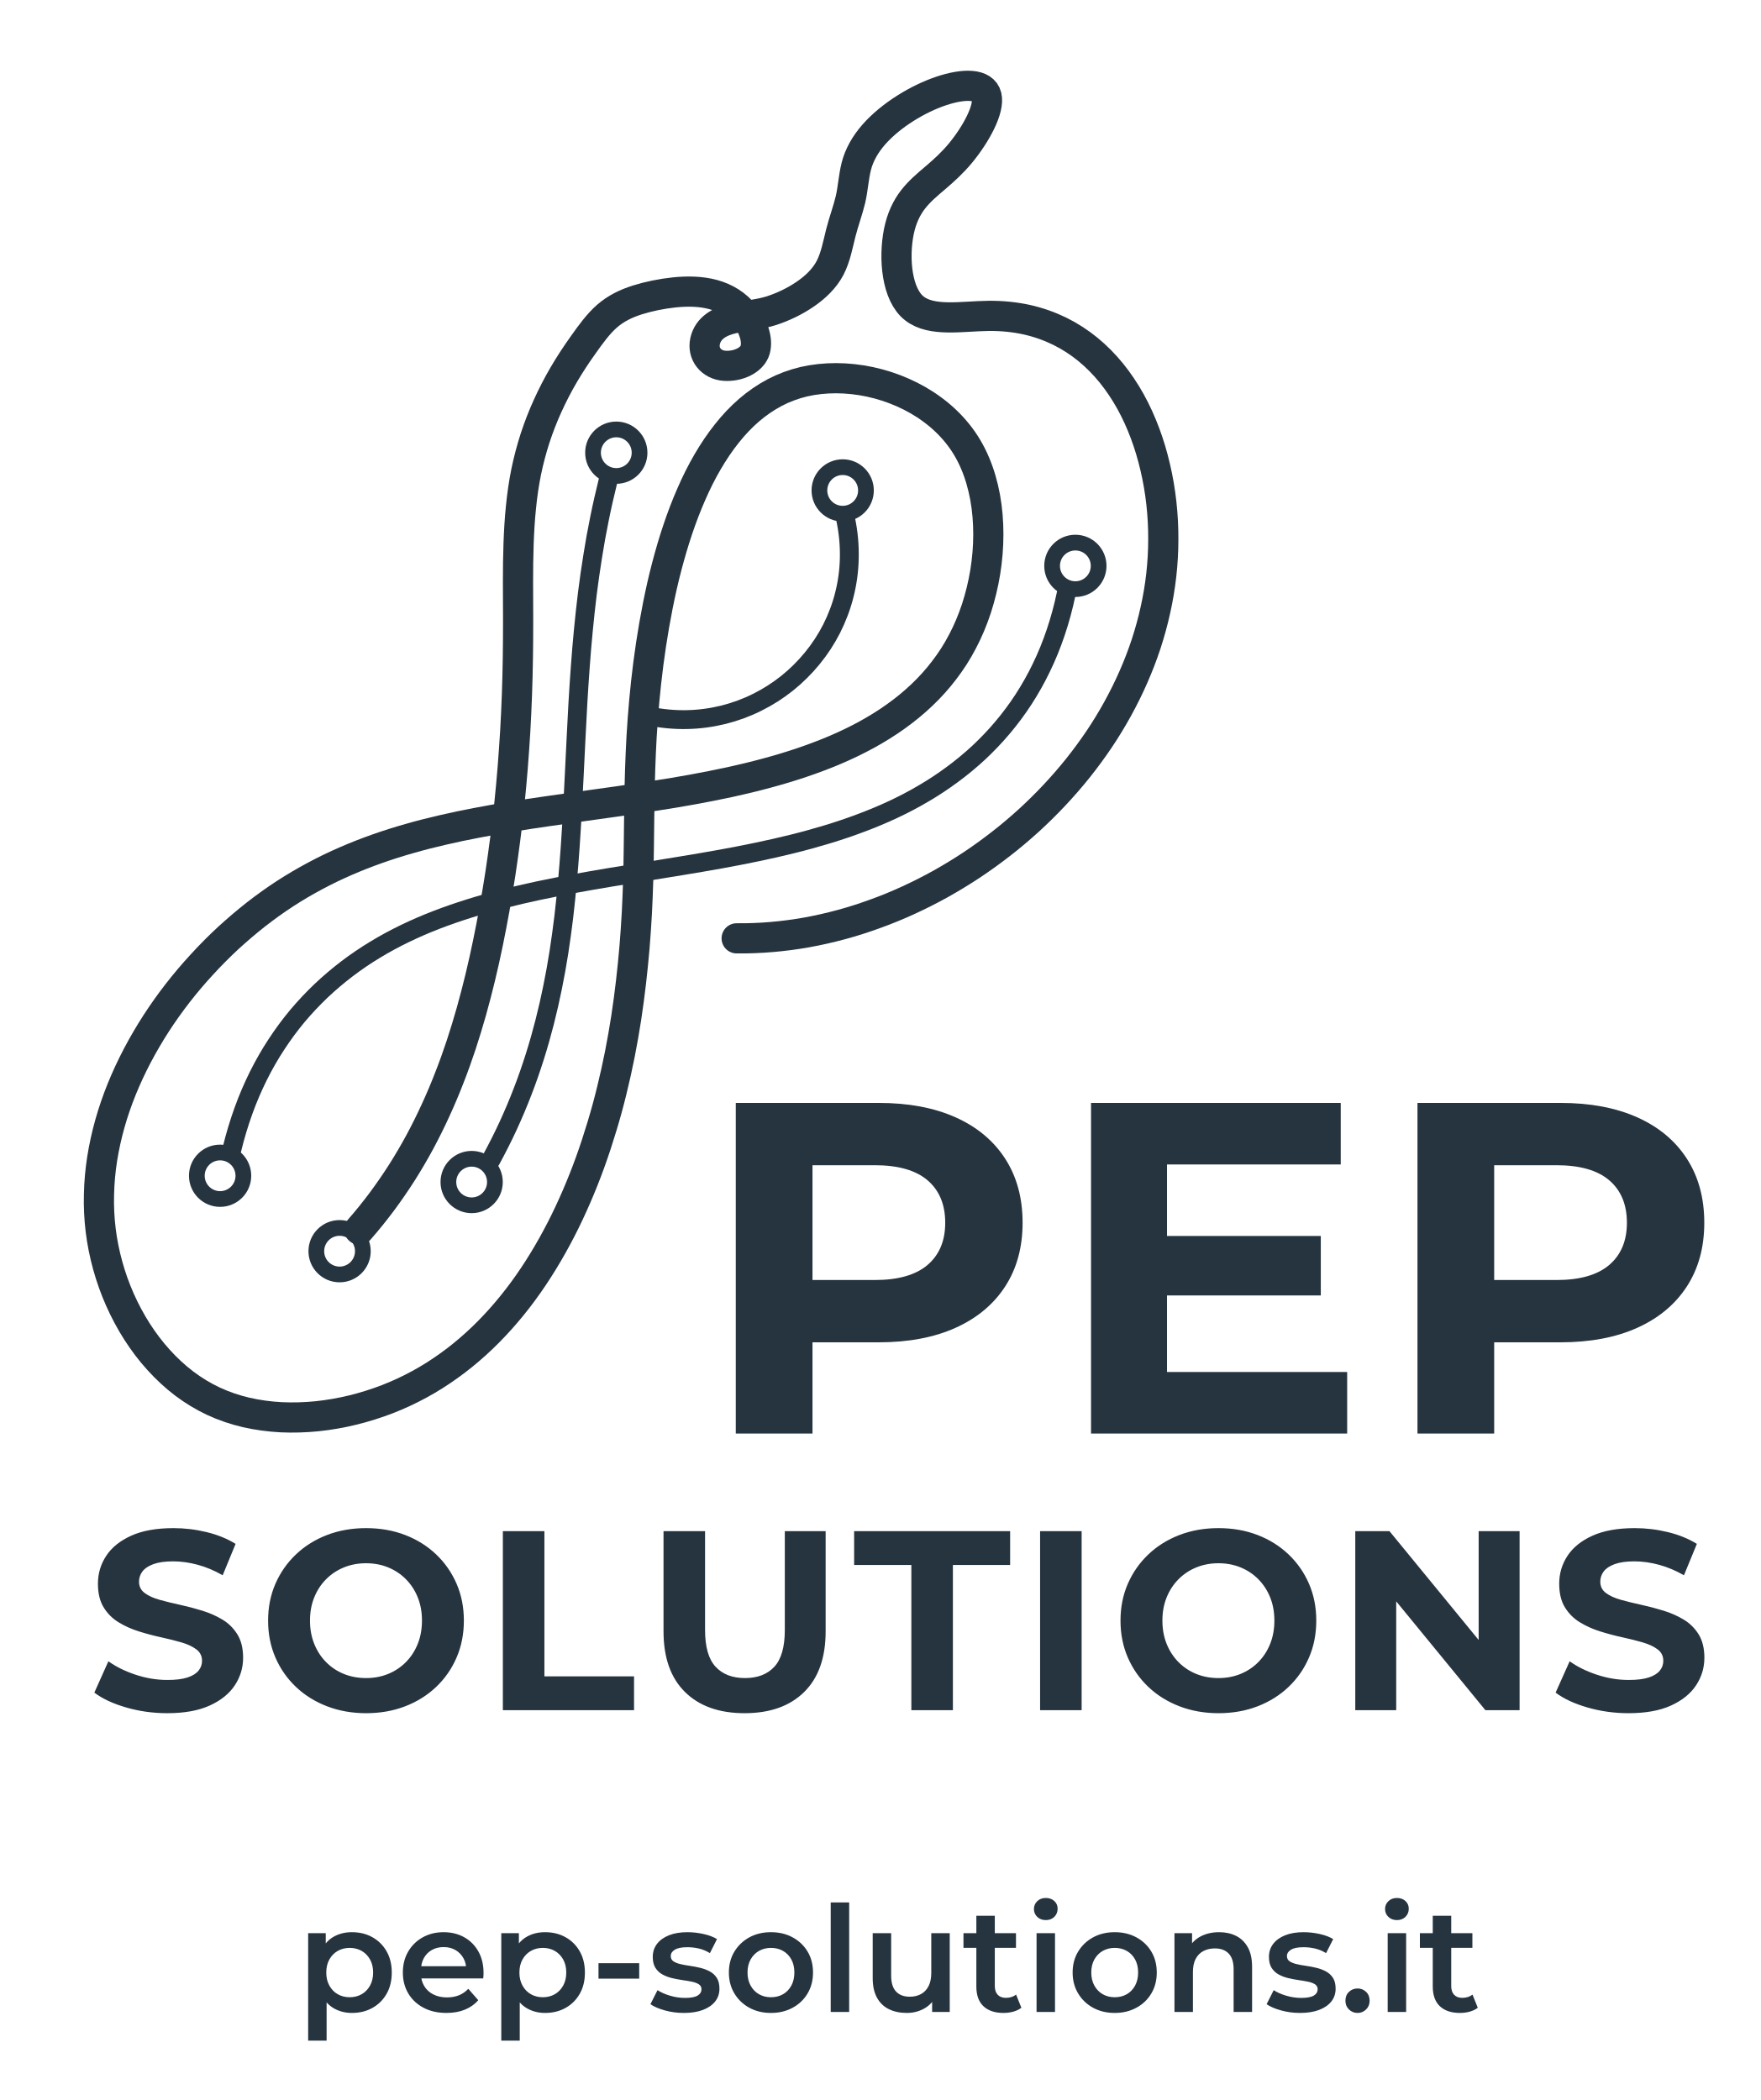
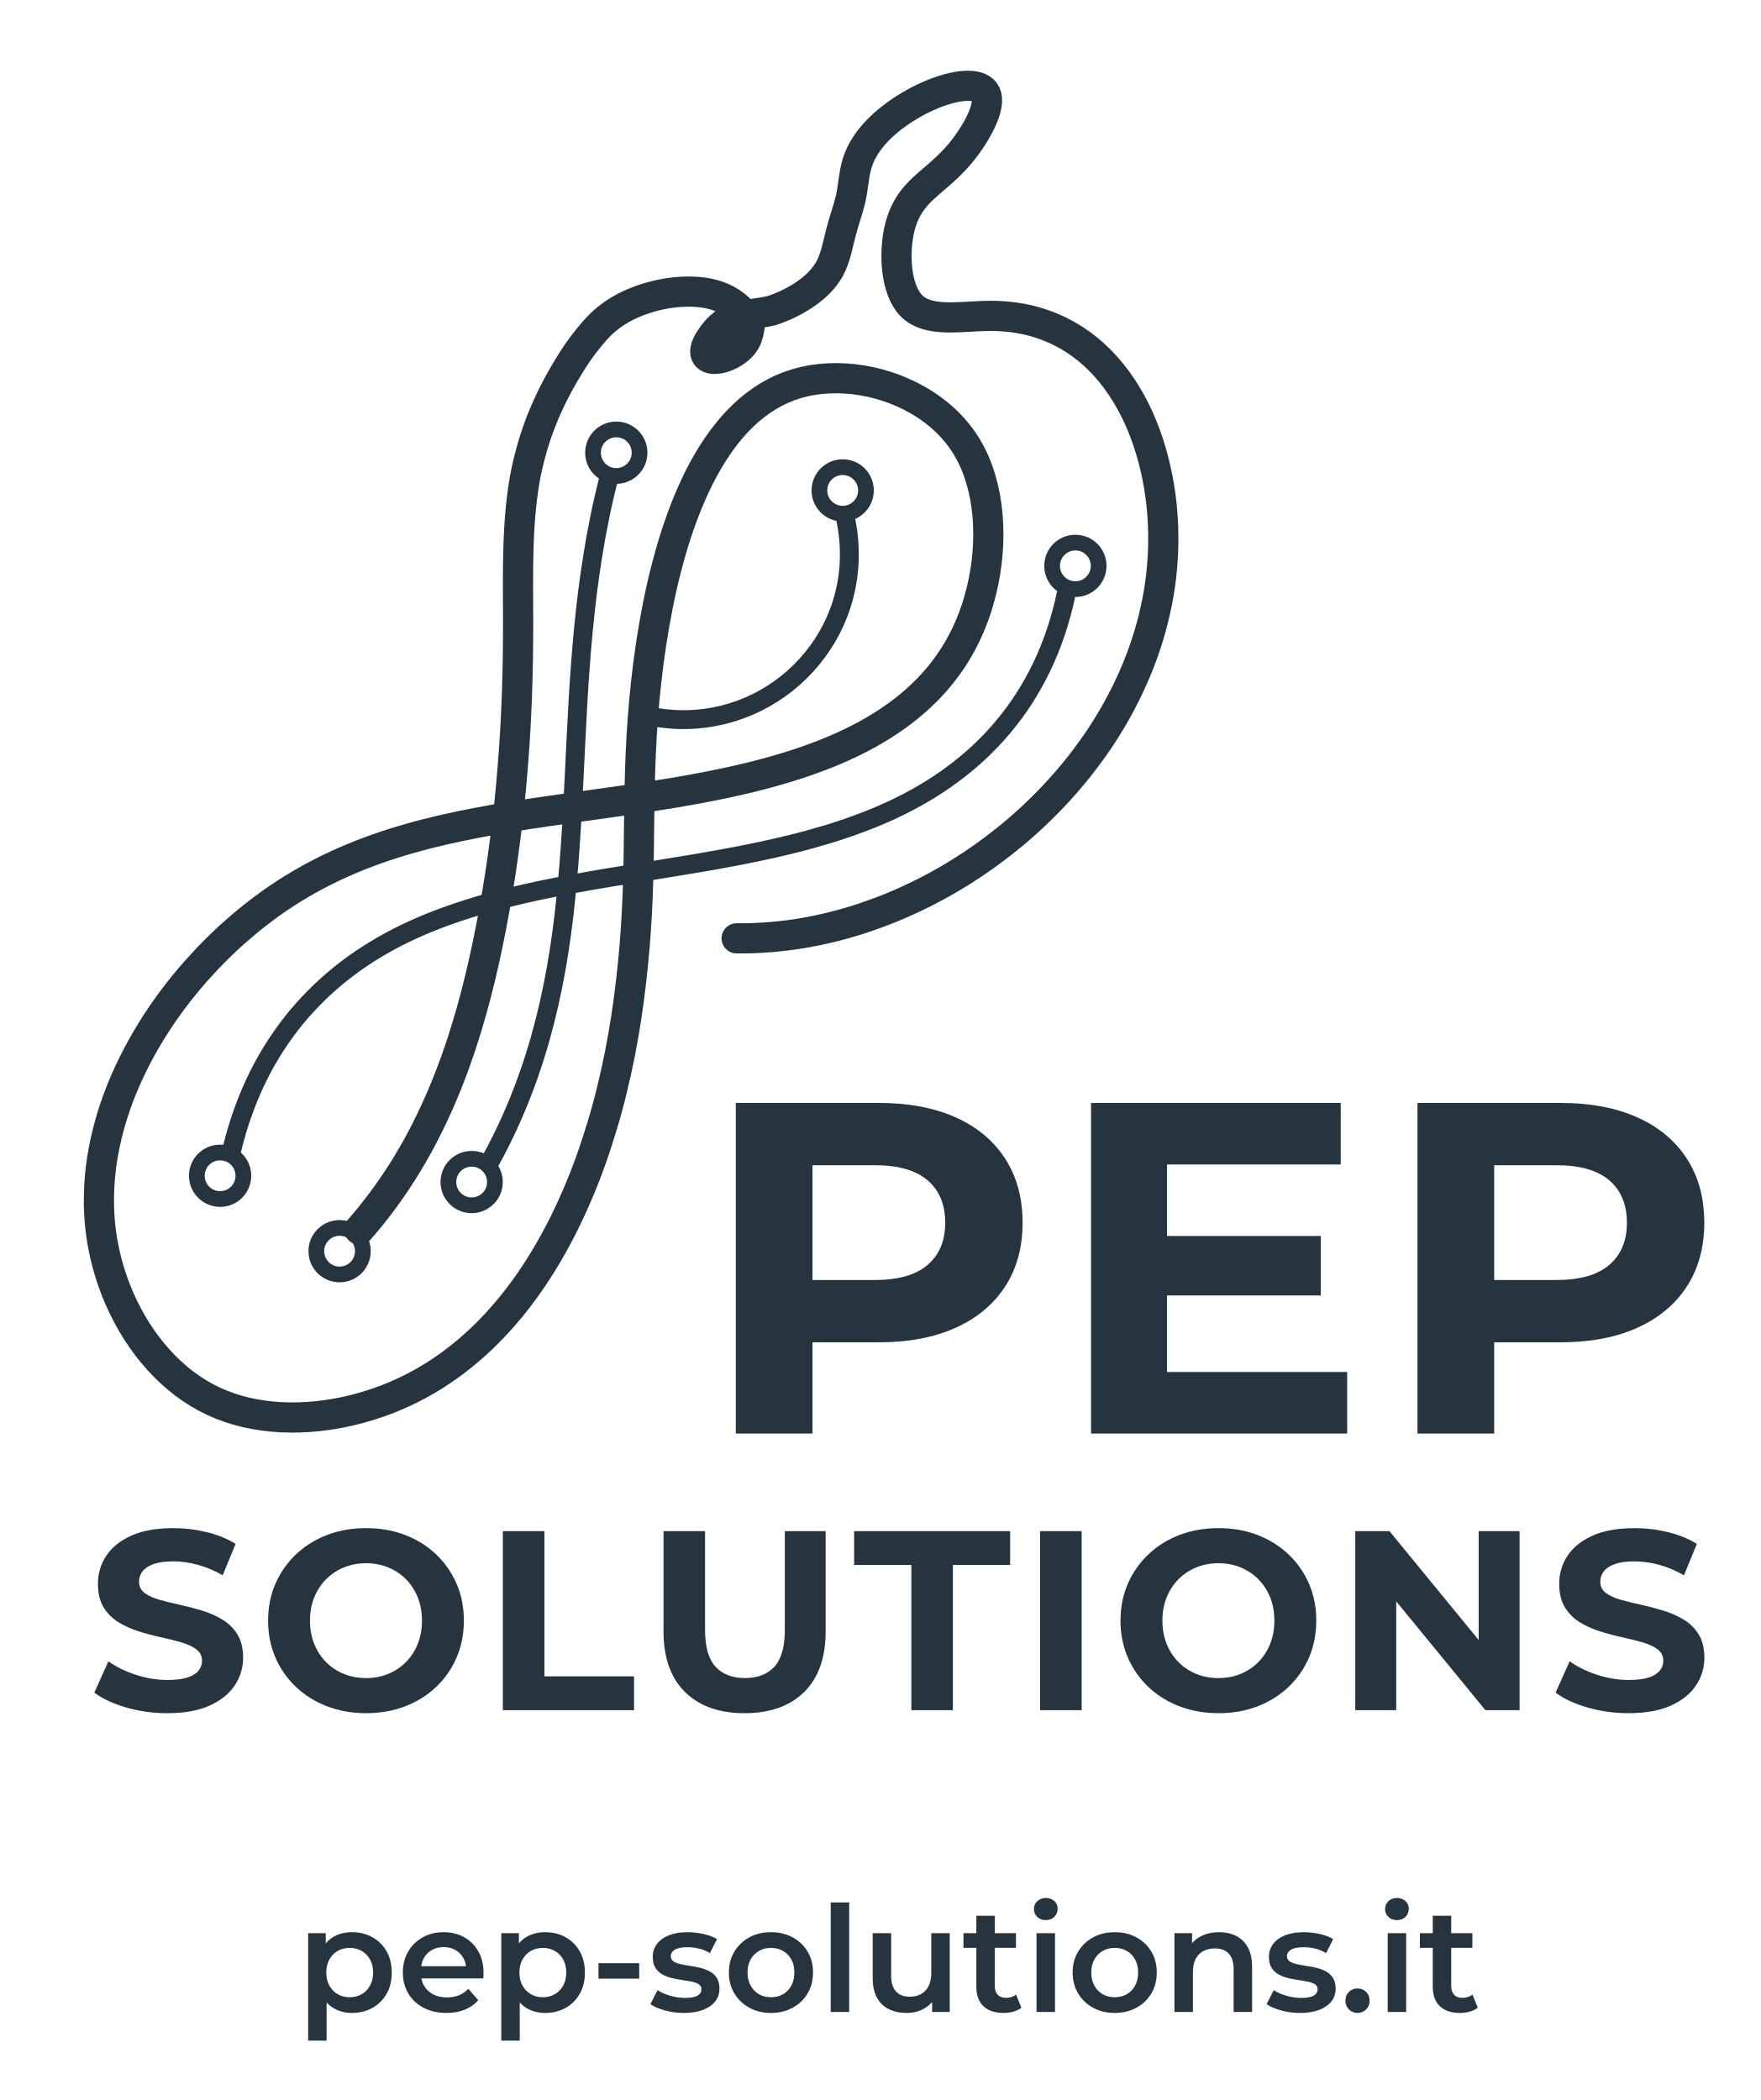
<svg xmlns="http://www.w3.org/2000/svg" viewBox="82 162 280 334" fill="none" stroke-linecap="round" stroke-linejoin="round">
  <g transform="translate(86 168)">
    <g stroke="#26343F" stroke-width="4.8" data-spesse="1">
-       <path d="M53.13 189.56 C54.41 188.1 55.61 186.61 56.75 185.08 C57.88 183.55 58.95 182 59.96 180.41 C60.96 178.82 61.91 177.21 62.79 175.57 C63.67 173.93 64.5 172.26 65.27 170.57 C66.05 168.88 66.77 167.17 67.44 165.44 C68.12 163.72 68.74 161.97 69.33 160.2 C69.91 158.44 70.45 156.66 70.96 154.86 C71.46 153.07 71.93 151.27 72.37 149.45 C72.81 147.64 73.21 145.81 73.59 143.98 C73.97 142.15 74.32 140.31 74.65 138.47 C74.98 136.63 75.28 134.79 75.57 132.94 C75.85 131.09 76.11 129.23 76.35 127.36 C76.59 125.5 76.81 123.62 77.01 121.74 C77.2 119.86 77.38 117.97 77.53 116.06 C77.68 114.16 77.81 112.25 77.93 110.32 C78.04 108.4 78.13 106.46 78.2 104.51 C78.27 102.56 78.32 100.59 78.35 98.61 C78.38 96.63 78.39 94.64 78.39 92.63 C78.38 90.62 78.37 88.6 78.37 86.58 C78.37 84.56 78.39 82.55 78.46 80.56 C78.53 78.58 78.64 76.61 78.84 74.69 C79.03 72.76 79.3 70.88 79.67 69.05 C80.05 67.22 80.52 65.44 81.08 63.7 C81.65 61.96 82.31 60.25 83.07 58.58 C83.83 56.9 84.68 55.25 85.63 53.62 C86.58 52 87.63 50.39 88.78 48.79 C89.92 47.18 91.14 45.49 92.54 44.27 C93.95 43.05 95.56 42.27 97.36 41.7 C99.16 41.14 101.17 40.72 103.26 40.5 C105.34 40.29 107.47 40.32 109.41 40.85 C111.36 41.38 113.14 42.45 114.45 44.15 C115.76 45.84 116.54 48 116.08 49.64 C115.61 51.28 113.38 52.32 111.23 52.18 C109.08 52.03 107.66 50.27 108.13 48.22 C108.6 46.17 110.41 45.14 112.5 44.66 C114.6 44.18 116.85 44 118.68 43.41 C120.51 42.81 122.31 41.96 123.98 40.83 C125.65 39.7 127.11 38.3 128 36.6 C128.88 34.89 129.23 32.91 129.7 31.05 C130.17 29.2 130.81 27.51 131.23 25.77 C131.64 24.03 131.72 22.21 132.17 20.43 C132.62 18.66 133.59 16.94 134.97 15.37 C136.35 13.81 138.1 12.4 139.97 11.22 C141.83 10.04 143.8 9.1 145.63 8.48 C147.47 7.86 149.16 7.56 150.45 7.67 C151.74 7.77 152.63 8.29 152.88 9.29 C153.12 10.3 152.73 11.78 151.95 13.4 C151.17 15.03 150.02 16.78 148.74 18.34 C147.46 19.89 146.08 21.13 144.77 22.25 C143.46 23.36 142.22 24.4 141.19 25.72 C140.17 27.04 139.37 28.68 138.93 30.84 C138.5 32.99 138.42 35.52 138.8 37.77 C139.18 40.03 140.02 41.99 141.41 43.06 C142.79 44.14 144.68 44.45 146.76 44.48 C148.83 44.51 151.09 44.26 153.23 44.24 C155.37 44.22 157.37 44.43 159.25 44.84 C161.12 45.26 162.87 45.88 164.49 46.67 C166.12 47.47 167.61 48.44 168.98 49.56 C170.35 50.68 171.6 51.95 172.73 53.34 C173.86 54.74 174.87 56.25 175.76 57.85 C176.65 59.46 177.42 61.15 178.08 62.92 C178.74 64.68 179.28 66.51 179.71 68.37 C180.15 70.24 180.47 72.14 180.68 74.06 C180.89 75.97 180.99 77.89 180.98 79.79 C180.98 81.7 180.87 83.59 180.66 85.46 C180.45 87.33 180.14 89.18 179.73 91.01 C179.33 92.84 178.83 94.64 178.25 96.42 C177.66 98.2 176.99 99.95 176.23 101.67 C175.48 103.39 174.64 105.07 173.73 106.73 C172.82 108.38 171.84 109.99 170.78 111.57 C169.72 113.14 168.6 114.67 167.41 116.16 C166.22 117.65 164.96 119.09 163.65 120.49 C162.34 121.88 160.98 123.23 159.56 124.52 C158.14 125.81 156.67 127.05 155.15 128.23 C153.63 129.41 152.07 130.54 150.47 131.6 C148.87 132.66 147.23 133.65 145.56 134.59 C143.88 135.52 142.18 136.38 140.44 137.18 C138.71 137.97 136.95 138.7 135.16 139.34 C133.38 139.99 131.58 140.57 129.76 141.06 C127.94 141.55 126.1 141.97 124.26 142.3 C122.42 142.63 120.56 142.87 118.71 143.03 C116.85 143.19 114.99 143.26 113.14 143.24" />
+       <path d="m 53.13,189.56 c 1.28,-1.46 2.48,-2.95 3.62,-4.48 1.13,-1.53 2.2,-3.08 3.21,-4.67 1,-1.59 1.95,-3.2 2.83,-4.84 0.88,-1.64 1.71,-3.31 2.48,-5 0.78,-1.69 1.5,-3.4 2.17,-5.13 0.68,-1.72 1.3,-3.47 1.89,-5.24 0.58,-1.76 1.12,-3.54 1.63,-5.34 0.5,-1.79 0.97,-3.59 1.41,-5.41 0.44,-1.81 0.84,-3.64 1.22,-5.47 0.38,-1.83 0.73,-3.67 1.06,-5.51 0.33,-1.84 0.63,-3.68 0.92,-5.53 0.28,-1.85 0.54,-3.71 0.78,-5.58 0.24,-1.86 0.46,-3.74 0.66,-5.62 0.19,-1.88 0.37,-3.77 0.52,-5.68 0.15,-1.9 0.28,-3.81 0.4,-5.74 0.11,-1.92 0.2,-3.86 0.27,-5.81 0.07,-1.95 0.12,-3.92 0.15,-5.9 0.03,-1.98 0.04,-3.97 0.04,-5.98 -0.01,-2.01 -0.02,-4.03 -0.02,-6.05 0,-2.02 0.02,-4.03 0.09,-6.02 0.07,-1.98 0.18,-3.95 0.38,-5.87 0.19,-1.93 0.46,-3.81 0.83,-5.64 0.38,-1.83 0.85,-3.61 1.41,-5.35 0.57,-1.74 1.23,-3.45 1.99,-5.12 0.76,-1.68 1.61,-3.33 2.56,-4.96 0.95,-1.62 1.994,-3.341 3.15,-4.83 1.156,-1.489 2.331,-2.95 3.747,-4.087 1.416,-1.137 2.833,-1.952 4.631,-2.679 C 98.956,41.296 101.17,40.72 103.26,40.5 c 2.08,-0.21 4.21,-0.18 6.15,0.35 1.95,0.53 3.73,1.6 5.04,3.3 0.949,1.19 0.883,1.64 0.423,3.28 -1.093,3.815 -9.165,5.58 -6,0.561 2.747,-4.356 5.933,-3.669 9.807,-4.581 1.83,-0.6 3.63,-1.45 5.3,-2.58 1.67,-1.13 3.13,-2.53 4.02,-4.23 0.88,-1.71 1.23,-3.69 1.7,-5.55 0.47,-1.85 1.11,-3.54 1.53,-5.28 0.41,-1.74 0.49,-3.56 0.94,-5.34 0.45,-1.77 1.42,-3.49 2.8,-5.06 1.38,-1.56 3.13,-2.97 5,-4.15 1.86,-1.18 3.83,-2.12 5.66,-2.74 1.84,-0.62 3.53,-0.92 4.82,-0.81 1.29,0.1 2.18,0.62 2.43,1.62 0.24,1.01 -0.15,2.49 -0.93,4.11 -0.78,1.63 -1.93,3.38 -3.21,4.94 -1.28,1.55 -2.66,2.79 -3.97,3.91 -1.31,1.11 -2.55,2.15 -3.58,3.47 -1.02,1.32 -1.82,2.96 -2.26,5.12 -0.43,2.15 -0.51,4.68 -0.13,6.93 0.38,2.26 1.22,4.22 2.61,5.29 1.38,1.08 3.27,1.39 5.35,1.42 2.07,0.03 4.33,-0.22 6.47,-0.24 2.14,-0.02 4.14,0.19 6.02,0.6 1.87,0.42 3.62,1.04 5.24,1.83 1.63,0.8 3.12,1.77 4.49,2.89 1.37,1.12 2.62,2.39 3.75,3.78 1.13,1.4 2.14,2.91 3.03,4.51 0.89,1.61 1.66,3.3 2.32,5.07 0.66,1.76 1.2,3.59 1.63,5.45 0.44,1.87 0.76,3.77 0.97,5.69 0.21,1.91 0.31,3.83 0.3,5.73 0,1.91 -0.11,3.8 -0.32,5.67 -0.21,1.87 -0.52,3.72 -0.93,5.55 -0.4,1.83 -0.9,3.63 -1.48,5.41 -0.59,1.78 -1.26,3.53 -2.02,5.25 -0.75,1.72 -1.59,3.4 -2.5,5.06 -0.91,1.65 -1.89,3.26 -2.95,4.84 -1.06,1.57 -2.18,3.1 -3.37,4.59 -1.19,1.49 -2.45,2.93 -3.76,4.33 -1.31,1.39 -2.67,2.74 -4.09,4.03 -1.42,1.29 -2.89,2.53 -4.41,3.71 -1.52,1.18 -3.08,2.31 -4.68,3.37 -1.6,1.06 -3.24,2.05 -4.91,2.99 -1.68,0.93 -3.38,1.79 -5.12,2.59 -1.73,0.79 -3.49,1.52 -5.28,2.16 -1.78,0.65 -3.58,1.23 -5.4,1.72 -1.82,0.49 -3.66,0.91 -5.5,1.24 -1.84,0.33 -3.7,0.57 -5.55,0.73 -1.86,0.16 -3.72,0.23 -5.57,0.21" />
      <path d="M98.21 108.37 C98.35 106.49 98.52 104.54 98.74 102.55 C98.96 100.56 99.22 98.53 99.53 96.48 C99.84 94.43 100.2 92.36 100.61 90.3 C101.02 88.24 101.48 86.19 102.01 84.16 C102.54 82.14 103.12 80.15 103.77 78.22 C104.42 76.28 105.14 74.4 105.93 72.6 C106.71 70.8 107.57 69.08 108.51 67.47 C109.45 65.86 110.46 64.35 111.56 62.97 C112.65 61.59 113.83 60.34 115.1 59.24 C116.37 58.15 117.73 57.21 119.18 56.44 C120.63 55.68 122.18 55.1 123.82 54.71 C125.47 54.33 127.2 54.15 128.97 54.15 C130.74 54.16 132.54 54.35 134.32 54.73 C136.1 55.11 137.86 55.68 139.54 56.42 C141.22 57.16 142.82 58.07 144.28 59.16 C145.75 60.24 147.08 61.5 148.22 62.91 C149.37 64.33 150.31 65.91 151.04 67.63 C151.77 69.34 152.3 71.18 152.65 73.09 C153 75.01 153.16 76.99 153.16 78.99 C153.16 80.99 152.99 83.01 152.67 84.99 C152.35 86.97 151.87 88.91 151.27 90.77 C150.66 92.62 149.92 94.38 149.06 96.01 C148.21 97.65 147.23 99.17 146.14 100.59 C145.06 102.01 143.87 103.33 142.58 104.55 C141.3 105.77 139.92 106.9 138.46 107.94 C137 108.99 135.46 109.94 133.85 110.83 C132.24 111.71 130.56 112.52 128.83 113.26 C127.09 114 125.3 114.67 123.47 115.29 C121.64 115.91 119.76 116.47 117.86 116.98 C115.95 117.5 114.02 117.96 112.06 118.39 C110.11 118.81 108.14 119.2 106.16 119.56 C104.19 119.92 102.21 120.25 100.24 120.55 C98.26 120.86 96.3 121.15 94.36 121.43 C92.41 121.71 90.48 121.98 88.57 122.24 C86.65 122.51 84.76 122.77 82.88 123.05 C80.99 123.32 79.13 123.6 77.29 123.9 C75.44 124.2 73.61 124.52 71.8 124.87 C69.99 125.21 68.2 125.59 66.43 126 C64.65 126.41 62.9 126.85 61.17 127.35 C59.43 127.84 57.72 128.38 56.02 128.98 C54.33 129.58 52.65 130.23 51 130.95 C49.35 131.67 47.71 132.45 46.1 133.32 C44.49 134.18 42.9 135.11 41.33 136.13 C39.76 137.15 38.22 138.26 36.7 139.44 C35.19 140.63 33.71 141.89 32.27 143.21 C30.84 144.54 29.44 145.94 28.11 147.4 C26.77 148.85 25.48 150.37 24.26 151.94 C23.04 153.51 21.89 155.13 20.81 156.8 C19.74 158.46 18.74 160.17 17.82 161.92 C16.91 163.66 16.08 165.44 15.35 167.24 C14.62 169.05 13.99 170.88 13.47 172.73 C12.95 174.58 12.54 176.45 12.24 178.33 C11.95 180.21 11.78 182.1 11.74 183.99 C11.69 185.88 11.78 187.77 12.01 189.66 C12.24 191.55 12.62 193.43 13.13 195.28 C13.64 197.13 14.29 198.95 15.07 200.71 C15.85 202.47 16.76 204.17 17.78 205.77 C18.81 207.38 19.95 208.89 21.21 210.28 C22.46 211.66 23.82 212.93 25.28 214.04 C26.75 215.15 28.31 216.1 29.96 216.87 C31.61 217.64 33.36 218.23 35.16 218.65 C36.96 219.06 38.82 219.31 40.7 219.41 C42.59 219.5 44.51 219.44 46.42 219.25 C48.33 219.05 50.23 218.72 52.11 218.26 C53.98 217.8 55.82 217.22 57.59 216.54 C59.36 215.85 61.06 215.06 62.69 214.17 C64.33 213.28 65.89 212.29 67.39 211.21 C68.89 210.14 70.32 208.97 71.69 207.73 C73.06 206.49 74.37 205.16 75.61 203.77 C76.85 202.38 78.04 200.92 79.16 199.39 C80.28 197.87 81.34 196.29 82.34 194.65 C83.34 193.02 84.29 191.33 85.18 189.6 C86.07 187.88 86.9 186.1 87.68 184.3 C88.46 182.5 89.19 180.66 89.86 178.8 C90.53 176.94 91.15 175.05 91.72 173.15 C92.3 171.25 92.82 169.34 93.29 167.41 C93.76 165.49 94.19 163.57 94.57 161.64 C94.95 159.72 95.28 157.8 95.58 155.89 C95.87 153.98 96.12 152.09 96.34 150.21 C96.56 148.33 96.74 146.47 96.9 144.63 C97.05 142.8 97.17 140.99 97.27 139.22 C97.36 137.44 97.43 135.71 97.48 134.01 C97.53 132.3 97.56 130.63 97.58 128.98 C97.61 127.32 97.62 125.67 97.64 124.01 C97.66 122.36 97.68 120.69 97.72 119 C97.76 117.31 97.81 115.59 97.89 113.83 C97.96 112.06 98.07 110.25 98.21 108.37 Z" />
    </g>
    <g stroke="#26343F" stroke-width="3.0" data-piste="1">
      <path d="M92.69 70.46 C92.19 72.48 91.73 74.49 91.33 76.49 C90.92 78.49 90.56 80.48 90.25 82.46 C89.93 84.44 89.65 86.42 89.4 88.39 C89.16 90.36 88.95 92.31 88.76 94.27 C88.57 96.22 88.41 98.17 88.27 100.1 C88.13 102.04 88 103.97 87.89 105.9 C87.78 107.82 87.68 109.74 87.59 111.65 C87.49 113.57 87.4 115.47 87.31 117.37 C87.21 119.27 87.12 121.17 87.02 123.06 C86.91 124.94 86.8 126.83 86.67 128.71 C86.54 130.59 86.39 132.46 86.22 134.33 C86.05 136.2 85.86 138.06 85.64 139.92 C85.41 141.78 85.16 143.64 84.87 145.49 C84.58 147.34 84.25 149.19 83.87 151.04 C83.5 152.88 83.08 154.72 82.61 156.56 C82.14 158.4 81.62 160.24 81.04 162.07 C80.46 163.9 79.83 165.73 79.12 167.56 C78.42 169.39 77.65 171.21 76.81 173.04 C75.97 174.86 75.05 176.68 74.06 178.5" />
      <path d="M165.55 88.39 C165.1 90.55 164.54 92.61 163.88 94.57 C163.22 96.53 162.46 98.4 161.6 100.17 C160.75 101.94 159.8 103.62 158.77 105.21 C157.74 106.8 156.62 108.3 155.43 109.71 C154.24 111.13 152.97 112.45 151.64 113.7 C150.3 114.94 148.9 116.1 147.43 117.18 C145.97 118.26 144.45 119.27 142.87 120.19 C141.3 121.12 139.68 121.97 138.01 122.75 C136.34 123.53 134.62 124.25 132.87 124.9 C131.12 125.56 129.34 126.16 127.52 126.71 C125.7 127.26 123.86 127.77 121.99 128.23 C120.12 128.7 118.22 129.12 116.31 129.52 C114.41 129.92 112.48 130.29 110.55 130.64 C108.61 130.99 106.67 131.32 104.73 131.64 C102.78 131.96 100.83 132.27 98.89 132.59 C96.94 132.9 95 133.21 93.07 133.53 C91.13 133.85 89.2 134.19 87.29 134.54 C85.38 134.89 83.48 135.26 81.6 135.66 C79.73 136.06 77.87 136.49 76.03 136.96 C74.2 137.43 72.39 137.93 70.62 138.49 C68.84 139.05 67.1 139.65 65.39 140.31 C63.68 140.97 62.01 141.69 60.38 142.48 C58.75 143.27 57.17 144.12 55.63 145.06 C54.09 145.99 52.6 147 51.17 148.09 C49.74 149.18 48.36 150.35 47.04 151.6 C45.73 152.85 44.48 154.18 43.29 155.59 C42.11 157.01 41 158.51 39.96 160.1 C38.92 161.68 37.96 163.36 37.08 165.12 C36.21 166.88 35.41 168.73 34.71 170.68 C34.01 172.62 33.4 174.65 32.88 176.78" />
      <path d="M130.48 76.62 C130.92 78.73 131.1 80.79 131.05 82.81 C131.01 84.82 130.73 86.77 130.25 88.65 C129.78 90.52 129.09 92.31 128.24 94 C127.38 95.69 126.34 97.27 125.15 98.72 C123.96 100.17 122.62 101.5 121.16 102.67 C119.69 103.84 118.1 104.86 116.4 105.7 C114.71 106.55 112.91 107.21 111.04 107.68 C109.17 108.14 107.23 108.41 105.23 108.45 C103.24 108.49 101.19 108.3 99.12 107.87" />
    </g>
    <g stroke="#26343F" stroke-width="2.5" data-nodi="1">
      <circle cx="94" cy="66" r="3.7" />
      <circle cx="130" cy="72" r="3.7" />
      <circle cx="167" cy="84" r="3.7" />
      <circle cx="31" cy="181" r="3.7" />
      <circle cx="50" cy="193" r="3.7" />
      <circle cx="71" cy="182" r="3.7" />
    </g>
  </g>
  <g fill="#26343F">
    <path transform="translate(192.77 390.00) scale(0.07512)" d="M82.946 0.0V-700.0H385.552Q479.932 -700.0 548.113 -669.509Q616.294 -639.017 653.183 -581.931Q690.071 -524.844 690.071 -446.258Q690.071 -368.275 653.183 -311.387Q616.294 -254.499 548.113 -223.809Q479.932 -193.119 385.552 -193.119H172.915L245.331 -265.759V0.0ZM245.331 -248.207 172.915 -325.037H377.19Q451.533 -325.037 488.911 -356.993Q526.289 -388.949 526.289 -446.258Q526.289 -504.17 488.911 -536.126Q451.533 -568.082 377.19 -568.082H172.915L245.331 -644.912ZM834.946 0.0V-700.0H1363.518V-569.669H995.745V-130.331H1377.122V0.0ZM983.969 -292.326V-418.277H1321.312V-292.326ZM1525.946 0.0V-700.0H1828.552Q1922.932 -700.0 1991.113 -669.509Q2059.294 -639.017 2096.183 -581.931Q2133.071 -524.844 2133.071 -446.258Q2133.071 -368.275 2096.183 -311.387Q2059.294 -254.499 1991.113 -223.809Q1922.932 -193.119 1828.552 -193.119H1615.915L1688.331 -265.759V0.0ZM1688.331 -248.207 1615.915 -325.037H1820.19Q1894.533 -325.037 1931.911 -356.993Q1969.289 -388.949 1969.289 -446.258Q1969.289 -504.17 1931.911 -536.126Q1894.533 -568.082 1820.19 -568.082H1615.915L1688.331 -644.912Z" />
    <path transform="translate(95.86 434.00) scale(0.04068)" d="M313.173 11.776Q229.397 11.776 152.224 -10.637Q75.051 -33.051 28.085 -68.671L82.966 -191.192Q127.535 -159.175 189.337 -138.658Q251.139 -118.141 313.966 -118.141Q362.448 -118.141 391.904 -127.77Q421.36 -137.399 435.187 -154.347Q449.014 -171.294 449.014 -192.949Q449.014 -221.0 426.808 -237.732Q404.601 -254.465 368.592 -264.982Q332.584 -275.499 289.17 -284.904Q245.757 -294.309 202.145 -308.007Q158.533 -321.706 122.524 -343.8Q86.516 -365.895 64.309 -402.188Q42.102 -438.482 42.102 -494.482Q42.102 -554.051 74.378 -603.327Q106.654 -652.603 172.215 -682.19Q237.776 -711.776 337.329 -711.776Q402.898 -711.776 467.071 -696.173Q531.243 -680.569 580.209 -650.173L529.725 -527.445Q481.346 -555.255 431.94 -568.557Q382.535 -581.859 335.932 -581.859Q288.657 -581.859 259.003 -571.031Q229.348 -560.204 216.021 -542.36Q202.694 -524.516 202.694 -502.258Q202.694 -474.603 224.9 -458.069Q247.107 -441.535 283.116 -431.518Q319.124 -421.501 362.736 -411.993Q406.348 -402.484 449.762 -389.088Q493.175 -375.691 529.184 -353.898Q565.192 -332.105 587.399 -296.01Q609.606 -259.915 609.606 -204.915Q609.606 -146.346 577.028 -97.069Q544.45 -47.793 478.786 -18.009Q413.122 11.776 313.173 11.776ZM1090.519 11.776Q1007.866 11.776 937.648 -15.224Q867.431 -42.224 815.939 -91.12Q764.448 -140.017 735.853 -205.953Q707.258 -271.888 707.258 -350.187Q707.258 -428.486 735.854 -494.149Q764.45 -559.813 816.017 -608.882Q867.584 -657.95 937.565 -684.863Q1007.546 -711.776 1090.19 -711.776Q1173.173 -711.776 1242.811 -684.971Q1312.449 -658.165 1363.887 -609.291Q1415.326 -560.416 1443.922 -494.544Q1472.518 -428.673 1472.518 -350.127Q1472.518 -271.581 1443.923 -205.497Q1415.329 -139.414 1363.889 -90.624Q1312.449 -41.835 1242.811 -15.029Q1173.173 11.776 1090.519 11.776ZM1090.172 -125.521Q1137.068 -125.521 1176.776 -141.835Q1216.483 -158.148 1246.085 -188.101Q1275.686 -218.054 1292.211 -259.183Q1308.737 -300.313 1308.737 -350.182Q1308.737 -400.051 1292.279 -440.947Q1275.821 -481.843 1246.191 -511.829Q1216.561 -541.815 1176.832 -558.147Q1137.104 -574.479 1090.208 -574.479Q1043.312 -574.479 1003.425 -558.127Q963.538 -541.776 933.804 -511.754Q904.07 -481.732 887.555 -440.789Q871.039 -399.846 871.039 -350.199Q871.039 -300.552 887.527 -259.423Q904.014 -218.293 933.698 -188.131Q963.382 -157.969 1003.329 -141.745Q1043.276 -125.521 1090.172 -125.521ZM1624.946 0.0V-700.0H1787.331V-132.314H2137.725V0.0ZM2569.81 11.776Q2420.878 11.776 2336.912 -71.0Q2252.946 -153.776 2252.946 -308.363V-700.0H2415.331V-313.552Q2415.331 -214.243 2456.399 -169.882Q2497.467 -125.521 2571.207 -125.521Q2645.343 -125.521 2686.213 -169.882Q2727.082 -214.243 2727.082 -313.552V-700.0H2886.674V-308.363Q2886.674 -153.776 2802.708 -71.0Q2718.742 11.776 2569.81 11.776ZM3221.706 0.0V-567.686H2998.0V-700H3607.796V-567.686H3384.09V0.0ZM3724.946 0.0V-700.0H3887.331V0.0ZM4422.519 11.776Q4339.866 11.776 4269.648 -15.224Q4199.431 -42.224 4147.939 -91.12Q4096.448 -140.017 4067.853 -205.953Q4039.258 -271.888 4039.258 -350.187Q4039.258 -428.486 4067.854 -494.149Q4096.45 -559.813 4148.017 -608.882Q4199.584 -657.95 4269.565 -684.863Q4339.546 -711.776 4422.19 -711.776Q4505.173 -711.776 4574.811 -684.971Q4644.449 -658.165 4695.887 -609.291Q4747.326 -560.416 4775.922 -494.544Q4804.518 -428.673 4804.518 -350.127Q4804.518 -271.581 4775.923 -205.497Q4747.329 -139.414 4695.889 -90.624Q4644.449 -41.835 4574.811 -15.029Q4505.173 11.776 4422.519 11.776ZM4422.172 -125.521Q4469.068 -125.521 4508.776 -141.835Q4548.483 -158.148 4578.085 -188.101Q4607.686 -218.054 4624.211 -259.183Q4640.737 -300.313 4640.737 -350.182Q4640.737 -400.051 4624.279 -440.947Q4607.821 -481.843 4578.191 -511.829Q4548.561 -541.815 4508.832 -558.147Q4469.104 -574.479 4422.208 -574.479Q4375.312 -574.479 4335.425 -558.127Q4295.538 -541.776 4265.804 -511.754Q4236.07 -481.732 4219.555 -440.789Q4203.039 -399.846 4203.039 -350.199Q4203.039 -300.552 4219.527 -259.423Q4236.014 -218.293 4265.698 -188.131Q4295.382 -157.969 4335.329 -141.745Q4375.276 -125.521 4422.172 -125.521ZM4956.946 0.0V-700.0H5090.606L5503.929 -195.558H5439.272V-700.0H5599.277V0.0H5465.618L5052.294 -504.442H5116.952V0.0ZM6025.173 11.776Q5941.397 11.776 5864.224 -10.637Q5787.051 -33.051 5740.085 -68.671L5794.966 -191.192Q5839.535 -159.175 5901.337 -138.658Q5963.139 -118.141 6025.966 -118.141Q6074.448 -118.141 6103.904 -127.77Q6133.36 -137.399 6147.187 -154.347Q6161.014 -171.294 6161.014 -192.949Q6161.014 -221.0 6138.808 -237.732Q6116.601 -254.465 6080.592 -264.982Q6044.584 -275.499 6001.17 -284.904Q5957.757 -294.309 5914.145 -308.007Q5870.533 -321.706 5834.524 -343.8Q5798.516 -365.895 5776.309 -402.188Q5754.102 -438.482 5754.102 -494.482Q5754.102 -554.051 5786.378 -603.327Q5818.654 -652.603 5884.215 -682.19Q5949.776 -711.776 6049.329 -711.776Q6114.898 -711.776 6179.071 -696.173Q6243.243 -680.569 6292.209 -650.173L6241.725 -527.445Q6193.346 -555.255 6143.94 -568.557Q6094.535 -581.859 6047.932 -581.859Q6000.657 -581.859 5971.003 -571.031Q5941.348 -560.204 5928.021 -542.36Q5914.694 -524.516 5914.694 -502.258Q5914.694 -474.603 5936.9 -458.069Q5959.107 -441.535 5995.116 -431.518Q6031.124 -421.501 6074.736 -411.993Q6118.348 -402.484 6161.762 -389.088Q6205.175 -375.691 6241.184 -353.898Q6277.192 -332.105 6299.399 -296.01Q6321.606 -259.915 6321.606 -204.915Q6321.606 -146.346 6289.028 -97.069Q6256.45 -47.793 6190.786 -18.009Q6125.122 11.776 6025.173 11.776Z" />
    <path transform="translate(129.07 482.00) scale(0.02348)" d="M378.431 6.517Q312.655 6.517 259.19 -23.112Q205.724 -52.741 174.582 -113.5Q143.44 -174.259 143.44 -266.905Q143.44 -360.681 173.517 -421.004Q203.595 -481.328 256.996 -510.892Q310.396 -540.457 378.431 -540.457Q456.526 -540.457 517.396 -506.392Q578.267 -472.328 613.396 -411.004Q648.526 -349.681 648.526 -266.905Q648.526 -184.129 613.396 -122.806Q578.267 -61.483 517.396 -27.483Q456.526 6.517 378.431 6.517ZM82.216 194.0V-533.94H201.44V-407.698L197.215 -266.034L207.215 -124.371V194.0ZM363.612 -99.827Q408.638 -99.827 444.31 -120.099Q479.983 -140.371 501.125 -178.302Q522.267 -216.233 522.267 -266.905Q522.267 -318.578 501.125 -356.073Q479.983 -393.569 444.31 -413.841Q408.638 -434.112 363.612 -434.112Q318.586 -434.112 282.914 -413.841Q247.241 -393.569 226.099 -356.073Q204.957 -318.578 204.957 -266.905Q204.957 -216.233 226.099 -178.302Q247.241 -140.371 282.914 -120.099Q318.586 -99.827 363.612 -99.827ZM1018.845 6.517Q930.164 6.517 863.5 -28.741Q796.836 -64.0 760.19 -125.888Q723.543 -187.776 723.543 -267.034Q723.543 -346.552 759.254 -408.375Q794.966 -470.198 857.629 -505.328Q920.293 -540.457 999.586 -540.457Q1077.974 -540.457 1139.073 -506.28Q1200.172 -472.103 1235.142 -409.974Q1270.112 -347.845 1270.112 -263.552Q1270.112 -255.905 1269.547 -245.759Q1268.983 -235.612 1267.983 -227.095H823.474V-309.974H1201.966L1152.664 -283.586Q1153.535 -329.517 1133.763 -364.642Q1113.991 -399.767 1079.625 -419.668Q1045.259 -439.569 999.845 -439.569Q954.431 -439.569 919.565 -419.668Q884.698 -399.767 865.427 -364.207Q846.155 -328.647 846.155 -280.974V-260.905Q846.155 -212.845 867.991 -176.09Q889.827 -139.336 929.759 -119Q969.69 -98.664 1022.362 -98.664Q1067.328 -98.664 1103.147 -113.017Q1138.966 -127.371 1166.836 -156.948L1234.336 -79.741Q1197.819 -37.612 1143.237 -15.547Q1088.655 6.517 1018.845 6.517ZM1686.431 6.517Q1620.655 6.517 1567.19 -23.112Q1513.724 -52.741 1482.582 -113.5Q1451.44 -174.259 1451.44 -266.905Q1451.44 -360.681 1481.517 -421.004Q1511.595 -481.328 1564.996 -510.892Q1618.396 -540.457 1686.431 -540.457Q1764.526 -540.457 1825.396 -506.392Q1886.267 -472.328 1921.396 -411.004Q1956.526 -349.681 1956.526 -266.905Q1956.526 -184.129 1921.396 -122.806Q1886.267 -61.483 1825.396 -27.483Q1764.526 6.517 1686.431 6.517ZM1390.216 194.0V-533.94H1509.44V-407.698L1505.215 -266.034L1515.215 -124.371V194.0ZM1671.612 -99.827Q1716.638 -99.827 1752.31 -120.099Q1787.983 -140.371 1809.125 -178.302Q1830.267 -216.233 1830.267 -266.905Q1830.267 -318.578 1809.125 -356.073Q1787.983 -393.569 1752.31 -413.841Q1716.638 -434.112 1671.612 -434.112Q1626.586 -434.112 1590.914 -413.841Q1555.241 -393.569 1534.099 -356.073Q1512.957 -318.578 1512.957 -266.905Q1512.957 -216.233 1534.099 -178.302Q1555.241 -140.371 1590.914 -120.099Q1626.586 -99.827 1671.612 -99.827ZM2048.578 -225.767V-330.465H2324.198V-225.767ZM2626.457 6.517Q2559.069 6.517 2497.599 -10.659Q2436.129 -27.836 2400.224 -52.707L2448.293 -147.724Q2483.81 -124.724 2534.004 -109.983Q2584.198 -95.241 2634.069 -95.241Q2693.353 -95.241 2719.608 -110.948Q2745.862 -126.655 2745.862 -154.328Q2745.862 -175.905 2727.991 -187.5Q2710.121 -199.095 2680.815 -205.142Q2651.509 -211.19 2616.267 -216.125Q2581.026 -221.06 2545.72 -229.625Q2510.414 -238.19 2481.108 -254.448Q2451.802 -270.707 2433.931 -299.03Q2416.06 -327.353 2416.06 -373.483Q2416.06 -423.741 2444.948 -461.388Q2473.836 -499.034 2526.323 -519.746Q2578.81 -540.457 2650.784 -540.457Q2704.69 -540.457 2759.901 -528.151Q2815.112 -515.845 2851.146 -493.715L2803.077 -398.698Q2765.431 -421.698 2726.672 -430.198Q2687.914 -438.698 2650.302 -438.698Q2593.371 -438.698 2565.681 -421.991Q2537.991 -405.285 2537.991 -378.741Q2537.991 -355.422 2555.862 -343.328Q2573.733 -331.233 2603.039 -324.315Q2632.345 -317.396 2667.586 -312.461Q2702.827 -307.526 2738.069 -298.896Q2773.31 -290.267 2802.616 -274.444Q2831.922 -258.621 2849.793 -230.733Q2867.664 -202.845 2867.664 -157.586Q2867.664 -107.715 2838.405 -70.875Q2809.146 -34.034 2755.289 -13.759Q2701.431 6.517 2626.457 6.517ZM3216.457 6.517Q3134.286 6.517 3069.997 -28.677Q3005.707 -63.871 2968.625 -125.857Q2931.543 -187.844 2931.543 -267.182Q2931.543 -347.422 2968.788 -408.848Q3006.033 -470.274 3069.969 -505.365Q3133.905 -540.457 3216.457 -540.457Q3299.009 -540.457 3363.493 -505.422Q3427.978 -470.387 3464.674 -409.06Q3501.371 -347.732 3501.371 -267.171Q3501.371 -187.517 3464.789 -125.694Q3428.207 -63.871 3363.397 -28.677Q3298.587 6.517 3216.457 6.517ZM3216.457 -99.827Q3262.353 -99.827 3298.026 -120.099Q3333.698 -140.371 3354.405 -178.366Q3375.112 -216.362 3375.112 -267.144Q3375.112 -318.707 3354.405 -356.138Q3333.698 -393.569 3298.026 -413.841Q3262.353 -434.112 3216.892 -434.112Q3171.431 -434.112 3135.759 -413.841Q3100.086 -393.569 3078.944 -356.138Q3057.802 -318.707 3057.802 -267.144Q3057.802 -216.362 3078.944 -178.366Q3100.086 -140.371 3135.697 -120.099Q3171.308 -99.827 3216.457 -99.827ZM3621.216 0.0V-742.0H3746.215V0.0ZM4136.474 6.517Q4067.991 6.517 4015.927 -18.677Q3963.862 -43.871 3934.733 -96.453Q3905.604 -149.034 3905.604 -229.328V-533.94H4030.603V-245.69Q4030.603 -173.759 4063.534 -138.569Q4096.465 -103.379 4156.457 -103.379Q4199.966 -103.379 4232.703 -121.28Q4265.44 -139.181 4283.841 -175Q4302.241 -210.819 4302.241 -263.879V-533.94H4427.241V0.0H4308.017V-144.069L4329.25 -100.198Q4301.991 -48.388 4250.233 -20.935Q4198.474 6.517 4136.474 6.517ZM4791.655 6.517Q4703.905 6.517 4655.707 -38.841Q4607.509 -84.198 4607.509 -172.819V-651.715H4732.508V-175.69Q4732.508 -137.629 4752.103 -116.664Q4771.698 -95.698 4807.371 -95.698Q4848.56 -95.698 4876.655 -117.664L4912.371 -28.578Q4889.853 -10.966 4857.707 -2.224Q4825.56 6.517 4791.655 6.517ZM4520.319 -434.241V-533.94H4875.853V-434.241ZM5015.216 0.0V-533.94H5140.215V0.0ZM5077.715 -622.345Q5042.707 -622.345 5020.073 -644.026Q4997.44 -665.707 4997.44 -697.293Q4997.44 -728.879 5020.073 -750.56Q5042.707 -772.241 5077.715 -772.241Q5112.724 -772.241 5135.358 -751.69Q5157.991 -731.138 5157.991 -699.552Q5157.991 -666.707 5135.793 -644.526Q5113.595 -622.345 5077.715 -622.345ZM5544.457 6.517Q5462.286 6.517 5397.997 -28.677Q5333.707 -63.871 5296.625 -125.857Q5259.543 -187.844 5259.543 -267.182Q5259.543 -347.422 5296.788 -408.848Q5334.033 -470.274 5397.969 -505.365Q5461.905 -540.457 5544.457 -540.457Q5627.009 -540.457 5691.493 -505.422Q5755.978 -470.387 5792.674 -409.06Q5829.371 -347.732 5829.371 -267.171Q5829.371 -187.517 5792.789 -125.694Q5756.207 -63.871 5691.397 -28.677Q5626.587 6.517 5544.457 6.517ZM5544.457 -99.827Q5590.353 -99.827 5626.026 -120.099Q5661.698 -140.371 5682.405 -178.366Q5703.112 -216.362 5703.112 -267.144Q5703.112 -318.707 5682.405 -356.138Q5661.698 -393.569 5626.026 -413.841Q5590.353 -434.112 5544.892 -434.112Q5499.431 -434.112 5463.759 -413.841Q5428.086 -393.569 5406.944 -356.138Q5385.802 -318.707 5385.802 -267.144Q5385.802 -216.362 5406.944 -178.366Q5428.086 -140.371 5463.697 -120.099Q5499.308 -99.827 5544.457 -99.827ZM5949.216 0.0V-533.94H6068.44V-389.612L6047.207 -433.871Q6074.853 -485.422 6128.483 -512.94Q6182.112 -540.457 6251.724 -540.457Q6316.465 -540.457 6366.595 -515.392Q6416.724 -490.328 6445.789 -438.504Q6474.853 -386.681 6474.853 -305.905V0.0H6349.854V-289.543Q6349.854 -360.569 6316.616 -395.565Q6283.379 -430.56 6222.776 -430.56Q6178.879 -430.56 6145.013 -412.66Q6111.146 -394.759 6092.681 -359.44Q6074.215 -324.121 6074.215 -270.06V0.0ZM6799.457 6.517Q6732.069 6.517 6670.599 -10.659Q6609.129 -27.836 6573.224 -52.707L6621.293 -147.724Q6656.81 -124.724 6707.004 -109.983Q6757.198 -95.241 6807.069 -95.241Q6866.353 -95.241 6892.608 -110.948Q6918.862 -126.655 6918.862 -154.328Q6918.862 -175.905 6900.991 -187.5Q6883.121 -199.095 6853.815 -205.142Q6824.509 -211.19 6789.267 -216.125Q6754.026 -221.06 6718.72 -229.625Q6683.414 -238.19 6654.108 -254.448Q6624.802 -270.707 6606.931 -299.03Q6589.06 -327.353 6589.06 -373.483Q6589.06 -423.741 6617.948 -461.388Q6646.836 -499.034 6699.323 -519.746Q6751.81 -540.457 6823.784 -540.457Q6877.69 -540.457 6932.901 -528.151Q6988.112 -515.845 7024.146 -493.715L6976.077 -398.698Q6938.431 -421.698 6899.672 -430.198Q6860.914 -438.698 6823.302 -438.698Q6766.371 -438.698 6738.681 -421.991Q6710.991 -405.285 6710.991 -378.741Q6710.991 -355.422 6728.862 -343.328Q6746.733 -331.233 6776.039 -324.315Q6805.345 -317.396 6840.586 -312.461Q6875.827 -307.526 6911.069 -298.896Q6946.31 -290.267 6975.616 -274.444Q7004.922 -258.621 7022.793 -230.733Q7040.664 -202.845 7040.664 -157.586Q7040.664 -107.715 7011.405 -70.875Q6982.146 -34.034 6928.289 -13.759Q6874.431 6.517 6799.457 6.517ZM7189.396 6.517Q7155.164 6.517 7131.095 -16.922Q7107.026 -40.362 7107.026 -76.465Q7107.026 -113.569 7131.095 -136.379Q7155.164 -159.189 7189.396 -159.189Q7222.759 -159.189 7246.827 -136.379Q7270.896 -113.569 7270.896 -76.465Q7270.896 -40.362 7246.827 -16.922Q7222.759 6.517 7189.396 6.517ZM7393.216 0.0V-533.94H7518.215V0.0ZM7455.715 -622.345Q7420.707 -622.345 7398.073 -644.026Q7375.44 -665.707 7375.44 -697.293Q7375.44 -728.879 7398.073 -750.56Q7420.707 -772.241 7455.715 -772.241Q7490.724 -772.241 7513.358 -751.69Q7535.991 -731.138 7535.991 -699.552Q7535.991 -666.707 7513.793 -644.526Q7491.595 -622.345 7455.715 -622.345ZM7882.655 6.517Q7794.905 6.517 7746.707 -38.841Q7698.509 -84.198 7698.509 -172.819V-651.715H7823.508V-175.69Q7823.508 -137.629 7843.103 -116.664Q7862.698 -95.698 7898.371 -95.698Q7939.56 -95.698 7967.655 -117.664L8003.371 -28.578Q7980.853 -10.966 7948.707 -2.224Q7916.56 6.517 7882.655 6.517ZM7611.319 -434.241V-533.94H7966.853V-434.241Z" />
  </g>
</svg>
